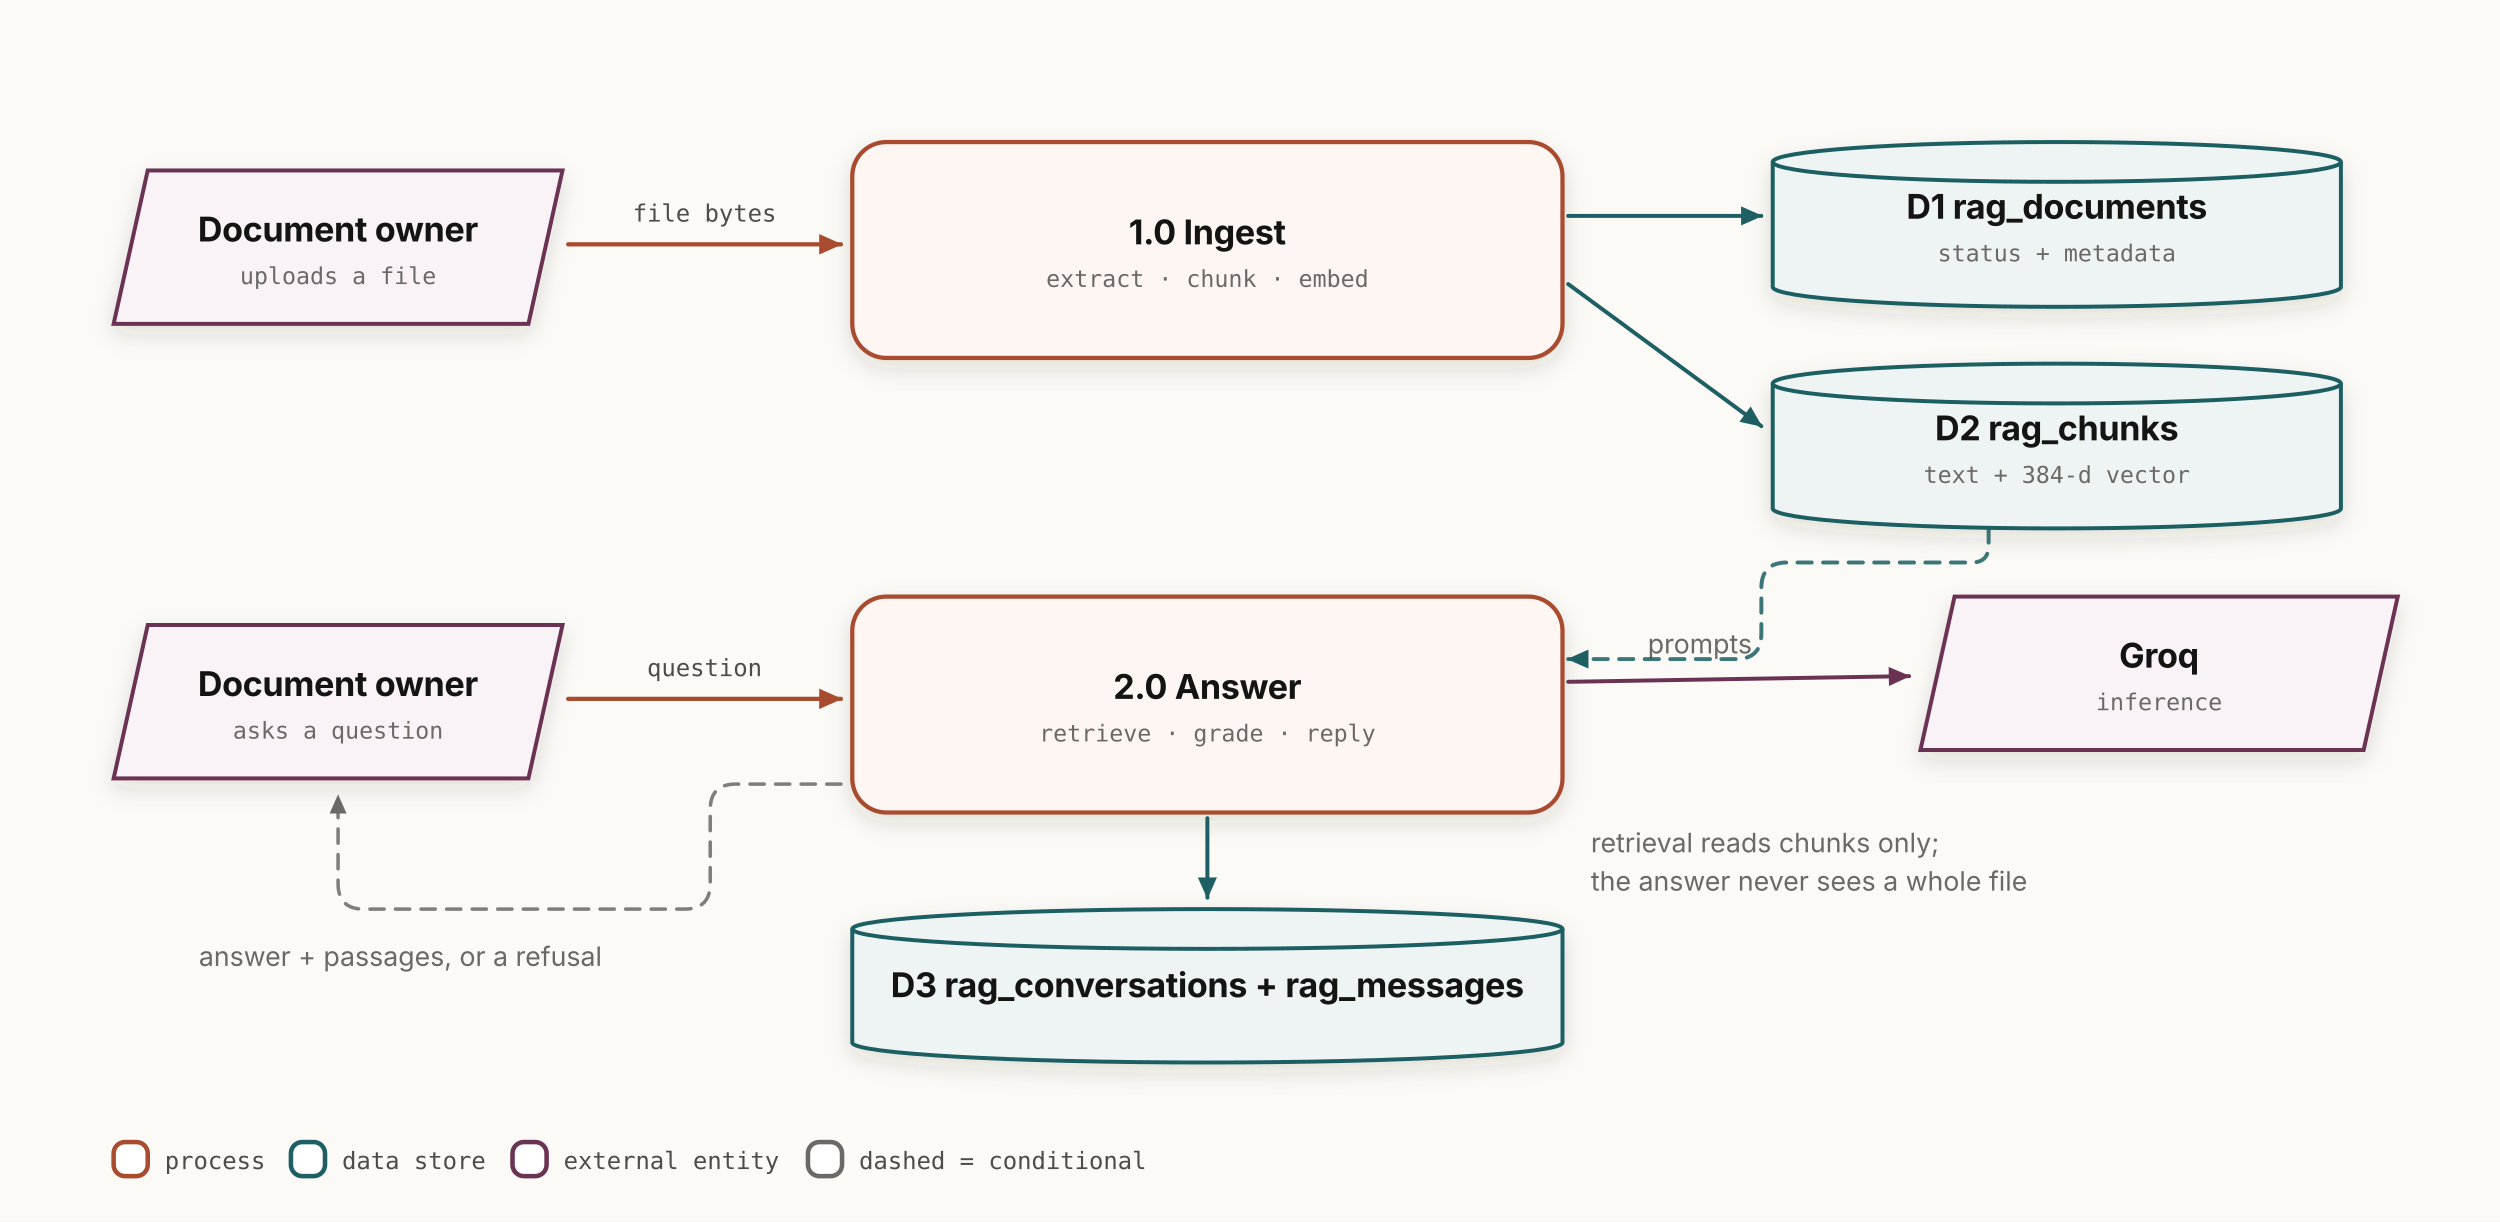
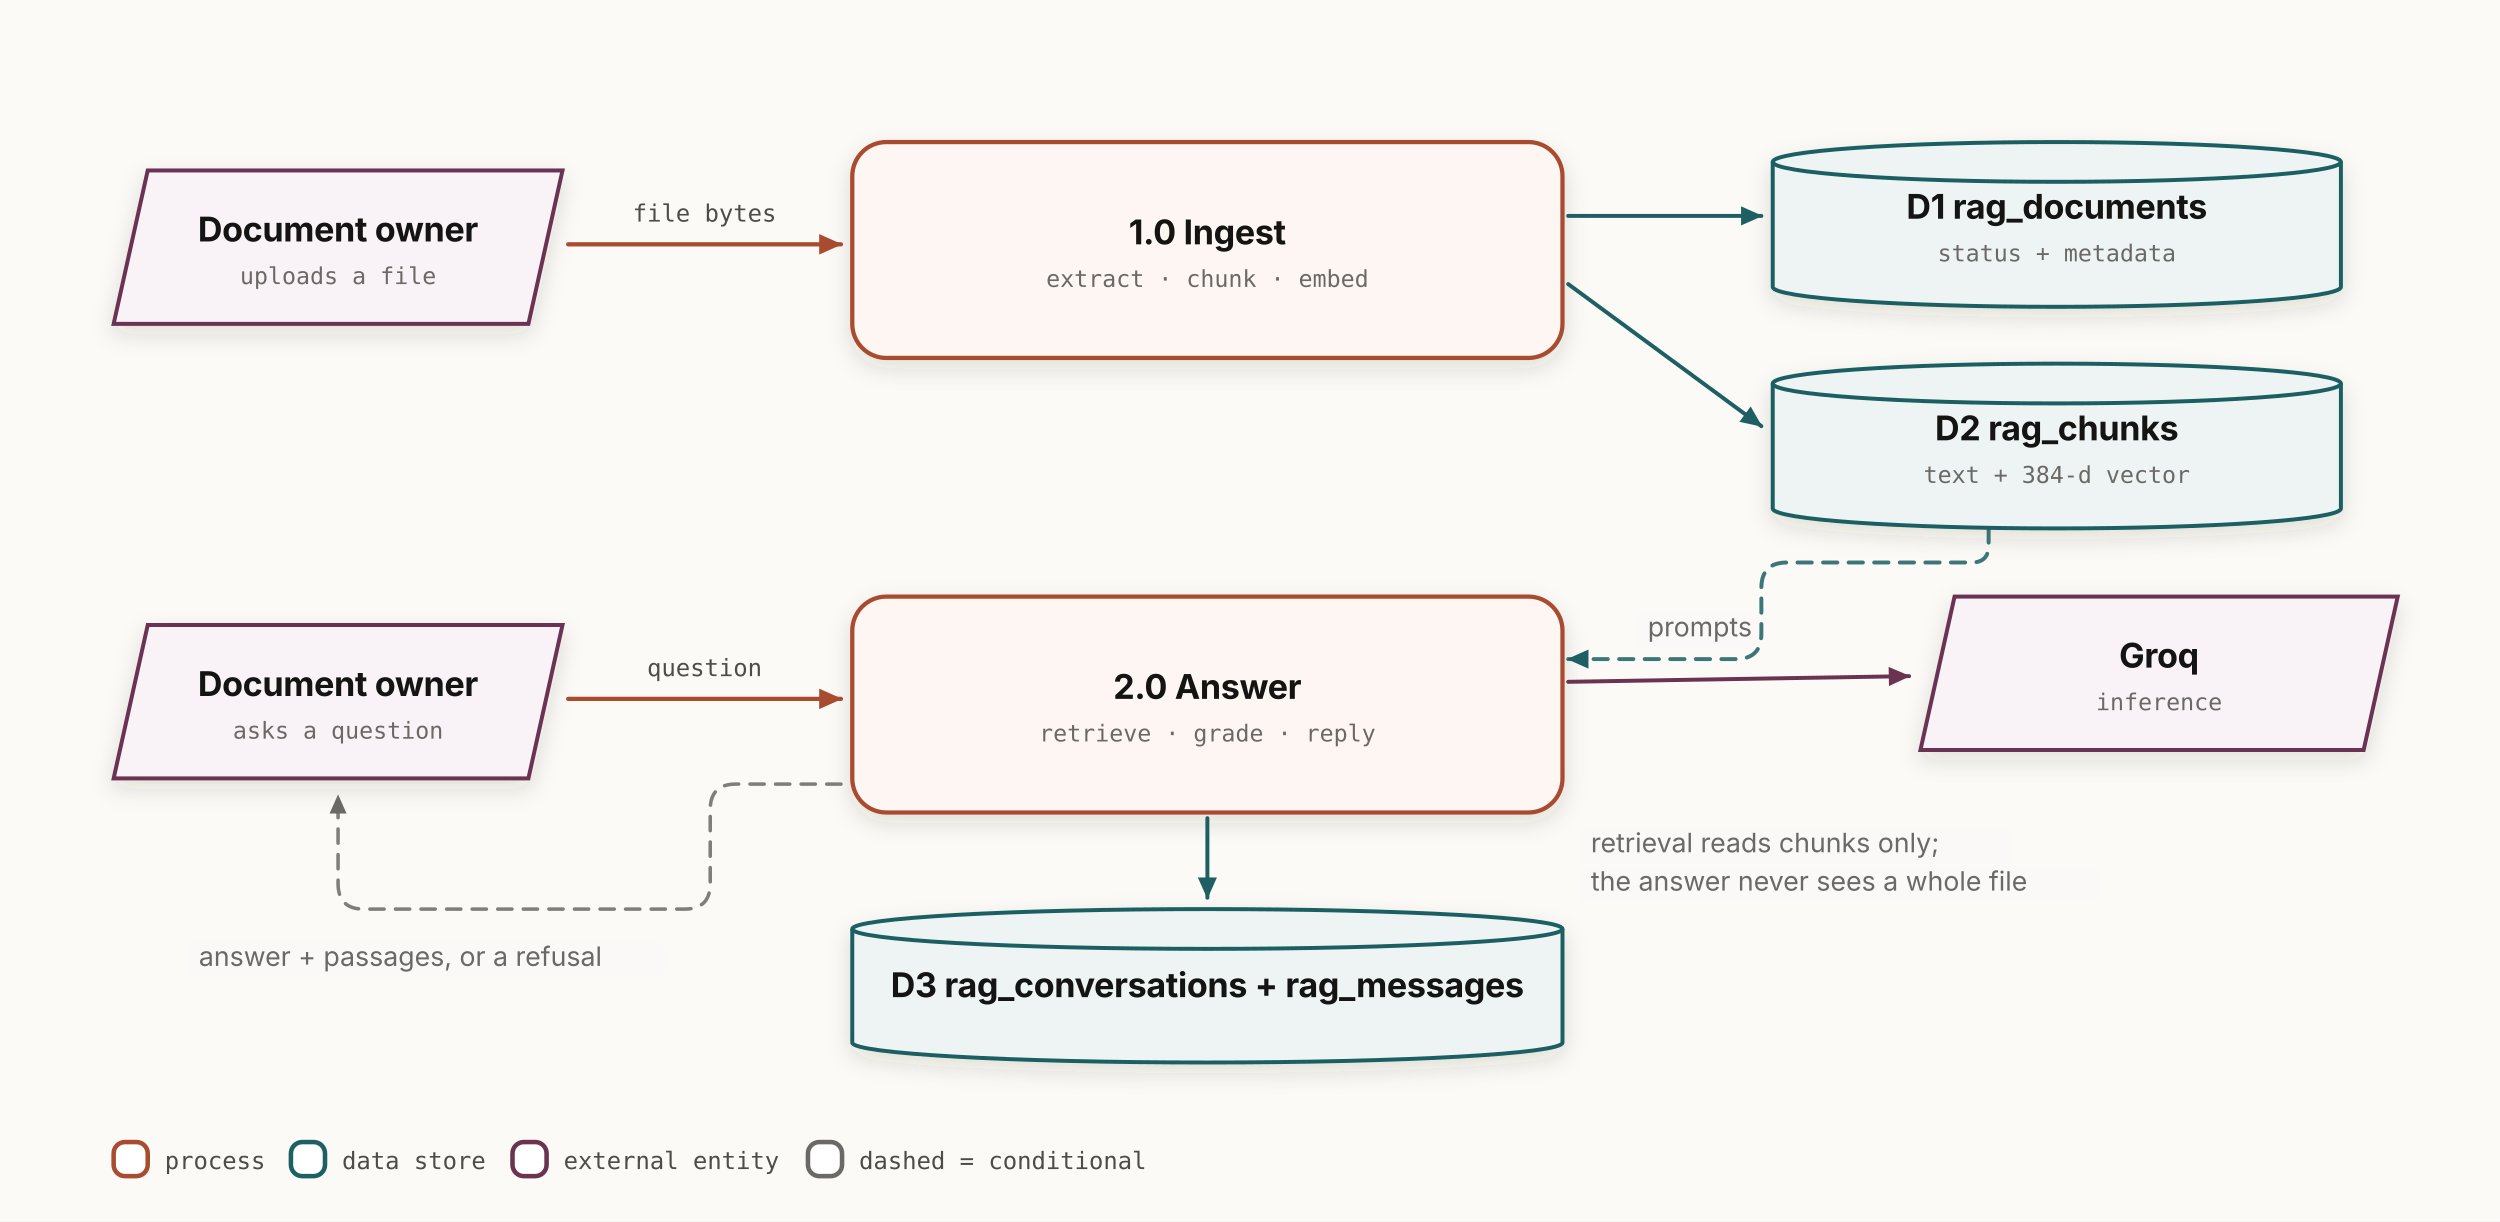
<svg xmlns="http://www.w3.org/2000/svg" viewBox="0 0 880 430" width="880" height="430" role="img">
  <rect width="880" height="430" fill="#fbfaf7" />
  <defs>
    <marker id="ar-n" viewBox="0 0 10 10" refX="8.5" refY="5" markerWidth="6" markerHeight="6" orient="auto-start-reverse">
      <path d="M0,1 L9,5 L0,9 z" fill="#6b6965" />
    </marker>
    <marker id="ar-a" viewBox="0 0 10 10" refX="8.5" refY="5" markerWidth="6" markerHeight="6" orient="auto-start-reverse">
      <path d="M0,1 L9,5 L0,9 z" fill="#a94b2f" />
    </marker>
    <marker id="ar-t" viewBox="0 0 10 10" refX="8.5" refY="5" markerWidth="6" markerHeight="6" orient="auto-start-reverse">
      <path d="M0,1 L9,5 L0,9 z" fill="#1d5f63" />
    </marker>
    <marker id="ar-p" viewBox="0 0 10 10" refX="8.5" refY="5" markerWidth="6" markerHeight="6" orient="auto-start-reverse">
      <path d="M0,1 L9,5 L0,9 z" fill="#6b3352" />
    </marker>
    <marker id="ar-g" viewBox="0 0 10 10" refX="8.5" refY="5" markerWidth="6" markerHeight="6" orient="auto-start-reverse">
      <path d="M0,1 L9,5 L0,9 z" fill="#2f7d55" />
    </marker>
    <marker id="ar-r" viewBox="0 0 10 10" refX="8.5" refY="5" markerWidth="6" markerHeight="6" orient="auto-start-reverse">
      <path d="M0,1 L9,5 L0,9 z" fill="#b3402f" />
    </marker>
    <filter id="card" x="-25%" y="-25%" width="150%" height="170%">
      <feDropShadow dx="0" dy="3" stdDeviation="4" flood-color="#3c3226" flood-opacity="0.13" />
    </filter>
    <filter id="lift" x="-25%" y="-25%" width="150%" height="170%">
      <feDropShadow dx="0" dy="1" stdDeviation="1.6" flood-color="#3c3226" flood-opacity="0.10" />
    </filter>
  </defs>
  <style>
 .ttl { font-family:'Plus Jakarta Sans',-apple-system,BlinkMacSystemFont,sans-serif; font-size:12px; font-weight:700; fill:#141413;
        letter-spacing:-.01em; text-anchor:middle }
 .sub { font-family:'JetBrains Mono',Menlo,Consolas,monospace; font-size:8.2px; fill:#6b6965; text-anchor:middle }
 .lbl { font-family:'JetBrains Mono',Menlo,Consolas,monospace; font-size:8.4px; fill:#4d4c48 }
 .lblc{ font-family:'JetBrains Mono',Menlo,Consolas,monospace; font-size:8.4px; fill:#4d4c48; text-anchor:middle }
 .eyb { font-family:'JetBrains Mono',Menlo,Consolas,monospace; font-size:8.6px; font-weight:600; letter-spacing:.14em }
 .idx { font-family:'JetBrains Mono',Menlo,Consolas,monospace; font-size:8px; font-weight:600; text-anchor:middle }
 .note{ font-family:'Plus Jakarta Sans',-apple-system,BlinkMacSystemFont,sans-serif; font-size:9.4px; fill:#6b6965 }
 .ln  { fill:none; stroke:#6b6965; stroke-width:1.25; stroke-linecap:round;
        marker-end:url(#ar-n) }
 .lna { fill:none; stroke:#a94b2f; stroke-width:1.5; stroke-linecap:round;
        marker-end:url(#ar-a) }
 .lnt { fill:none; stroke:#1d5f63; stroke-width:1.4; stroke-linecap:round;
        marker-end:url(#ar-t) }
 .lnp { fill:none; stroke:#6b3352; stroke-width:1.4; stroke-linecap:round;
        marker-end:url(#ar-p) }
 .dash{ stroke-dasharray:5 4; stroke-opacity:.85 }
</style>
  <path d="M52,60 L198,60 L186,114 L40,114 z" fill="#f9f2f6" stroke="#6b3352" stroke-width="1.4" filter="url(#card)" />
  <text class="ttl" x="119.0" y="85.0">Document owner</text>
  <text class="sub" x="119.0" y="100.0">uploads a file</text>
  <path d="M52,220 L198,220 L186,274 L40,274 z" fill="#f9f2f6" stroke="#6b3352" stroke-width="1.4" filter="url(#card)" />
  <text class="ttl" x="119.0" y="245.0">Document owner</text>
  <text class="sub" x="119.0" y="260.0">asks a question</text>
  <rect x="300" y="50" width="250" height="76" rx="12" fill="#fdf6f3" stroke="#a94b2f" stroke-width="1.5" filter="url(#card)" />
  <text class="ttl" x="425.0" y="86.0">1.0  Ingest</text>
  <text class="sub" x="425.0" y="101.0">extract · chunk · embed</text>
  <rect x="300" y="210" width="250" height="76" rx="12" fill="#fdf6f3" stroke="#a94b2f" stroke-width="1.5" filter="url(#card)" />
  <text class="ttl" x="425.0" y="246.0">2.0  Answer</text>
  <text class="sub" x="425.0" y="261.0">retrieve · grade · reply</text>
  <path class="lna" d="M200,86 L296,86" />
  <rect x="217.8" y="69.5" width="60.4" height="13" rx="4" fill="#fbfaf7" fill-opacity=".95" />
  <text class="lblc" x="248.0" y="78">file bytes</text>
  <path class="lna" d="M200,246 L296,246" />
  <rect x="222.84" y="229.5" width="50.32" height="13" rx="4" fill="#fbfaf7" fill-opacity=".95" />
  <text class="lblc" x="248.0" y="238">question</text>
  <path class="ln dash" d="M296,276 L259.0,276.0 Q250,276 250.0,285.0 L250.0,311.0 Q250,320 241.0,320.0 L128.0,320.0 Q119,320 119.0,311.0 L119,280" />
+   <rect x="66" y="331.5" width="168" height="12.5" rx="3" fill="#fbfaf7" fill-opacity=".88" />
  <text class="note" x="70" y="340.0" fill="#6b6965">answer + passages, or a refusal</text>
  <path d="M688,210 L844,210 L832,264 L676,264 z" fill="#f9f2f6" stroke="#6b3352" stroke-width="1.4" filter="url(#card)" />
  <text class="ttl" x="760.0" y="235.0">Groq</text>
  <text class="sub" x="760.0" y="250.0">inference</text>
  <path class="lnp" d="M552,240 L672,238" />
-   <text class="note" x="580" y="230.0" fill="#6b6965">prompts</text>
+   <rect x="576" y="215.5" width="44" height="12.5" rx="3" fill="#fbfaf7" fill-opacity=".88" />
+   <text class="note" x="580" y="224.0" fill="#6b6965">prompts</text>
  <g filter="url(#card)">
    <path d="M624,57 a100.0,7 0 0,1 200,0 v44 a100.0,7 0 0,1 -200,0 z" fill="#eef4f4" stroke="#1d5f63" stroke-width="1.4" />
    <path d="M624,57 a100.0,7 0 0,0 200,0" fill="none" stroke="#1d5f63" stroke-width="1.4" />
  </g>
  <text class="ttl" x="724.0" y="77.0">D1  rag_documents</text>
  <text class="sub" x="724.0" y="92.0">status + metadata</text>
  <g filter="url(#card)">
    <path d="M624,135 a100.0,7 0 0,1 200,0 v44 a100.0,7 0 0,1 -200,0 z" fill="#eef4f4" stroke="#1d5f63" stroke-width="1.4" />
    <path d="M624,135 a100.0,7 0 0,0 200,0" fill="none" stroke="#1d5f63" stroke-width="1.4" />
  </g>
  <text class="ttl" x="724.0" y="155.0">D2  rag_chunks</text>
  <text class="sub" x="724.0" y="170.0">text + 384-d vector</text>
  <path class="lnt" d="M552,76 L620,76" />
  <path class="lnt" d="M552,100 L620,150" />
  <path class="lnt dash" d="M700,186 L700.0,192.0 Q700,198 694.0,198.0 L629.0,198.0 Q620,198 620.0,207.0 L620.0,223.0 Q620,232 611.0,232.0 L552,232" />
+   <rect x="556" y="291.5" width="152" height="12.5" rx="3" fill="#fbfaf7" fill-opacity=".88" />
  <text class="note" x="560" y="300.0" fill="#6b6965">retrieval reads chunks only;</text>
+   <rect x="556" y="305.0" width="183" height="12.5" rx="3" fill="#fbfaf7" fill-opacity=".88" />
  <text class="note" x="560" y="313.5" fill="#6b6965">the answer never sees a whole file</text>
  <g filter="url(#card)">
    <path d="M300,327 a125.0,7 0 0,1 250,0 v40 a125.0,7 0 0,1 -250,0 z" fill="#eef4f4" stroke="#1d5f63" stroke-width="1.4" />
    <path d="M300,327 a125.0,7 0 0,0 250,0" fill="none" stroke="#1d5f63" stroke-width="1.4" />
  </g>
  <text class="ttl" x="425.0" y="351.0">D3  rag_conversations + rag_messages</text>
  <path class="lnt" d="M425,288 L425,316" />
  <rect x="40" y="402" width="12" height="12" rx="4" fill="#fff" stroke="#a94b2f" stroke-width="1.6" />
  <text class="lbl" x="58" y="411.5">process</text>
  <rect x="102.4" y="402" width="12" height="12" rx="4" fill="#fff" stroke="#1d5f63" stroke-width="1.6" />
  <text class="lbl" x="120.4" y="411.5">data store</text>
  <rect x="180.4" y="402" width="12" height="12" rx="4" fill="#fff" stroke="#6b3352" stroke-width="1.6" />
  <text class="lbl" x="198.4" y="411.5">external entity</text>
  <rect x="284.4" y="402" width="12" height="12" rx="4" fill="#fff" stroke="#6b6965" stroke-width="1.6" />
  <text class="lbl" x="302.4" y="411.5">dashed = conditional</text>
</svg>
